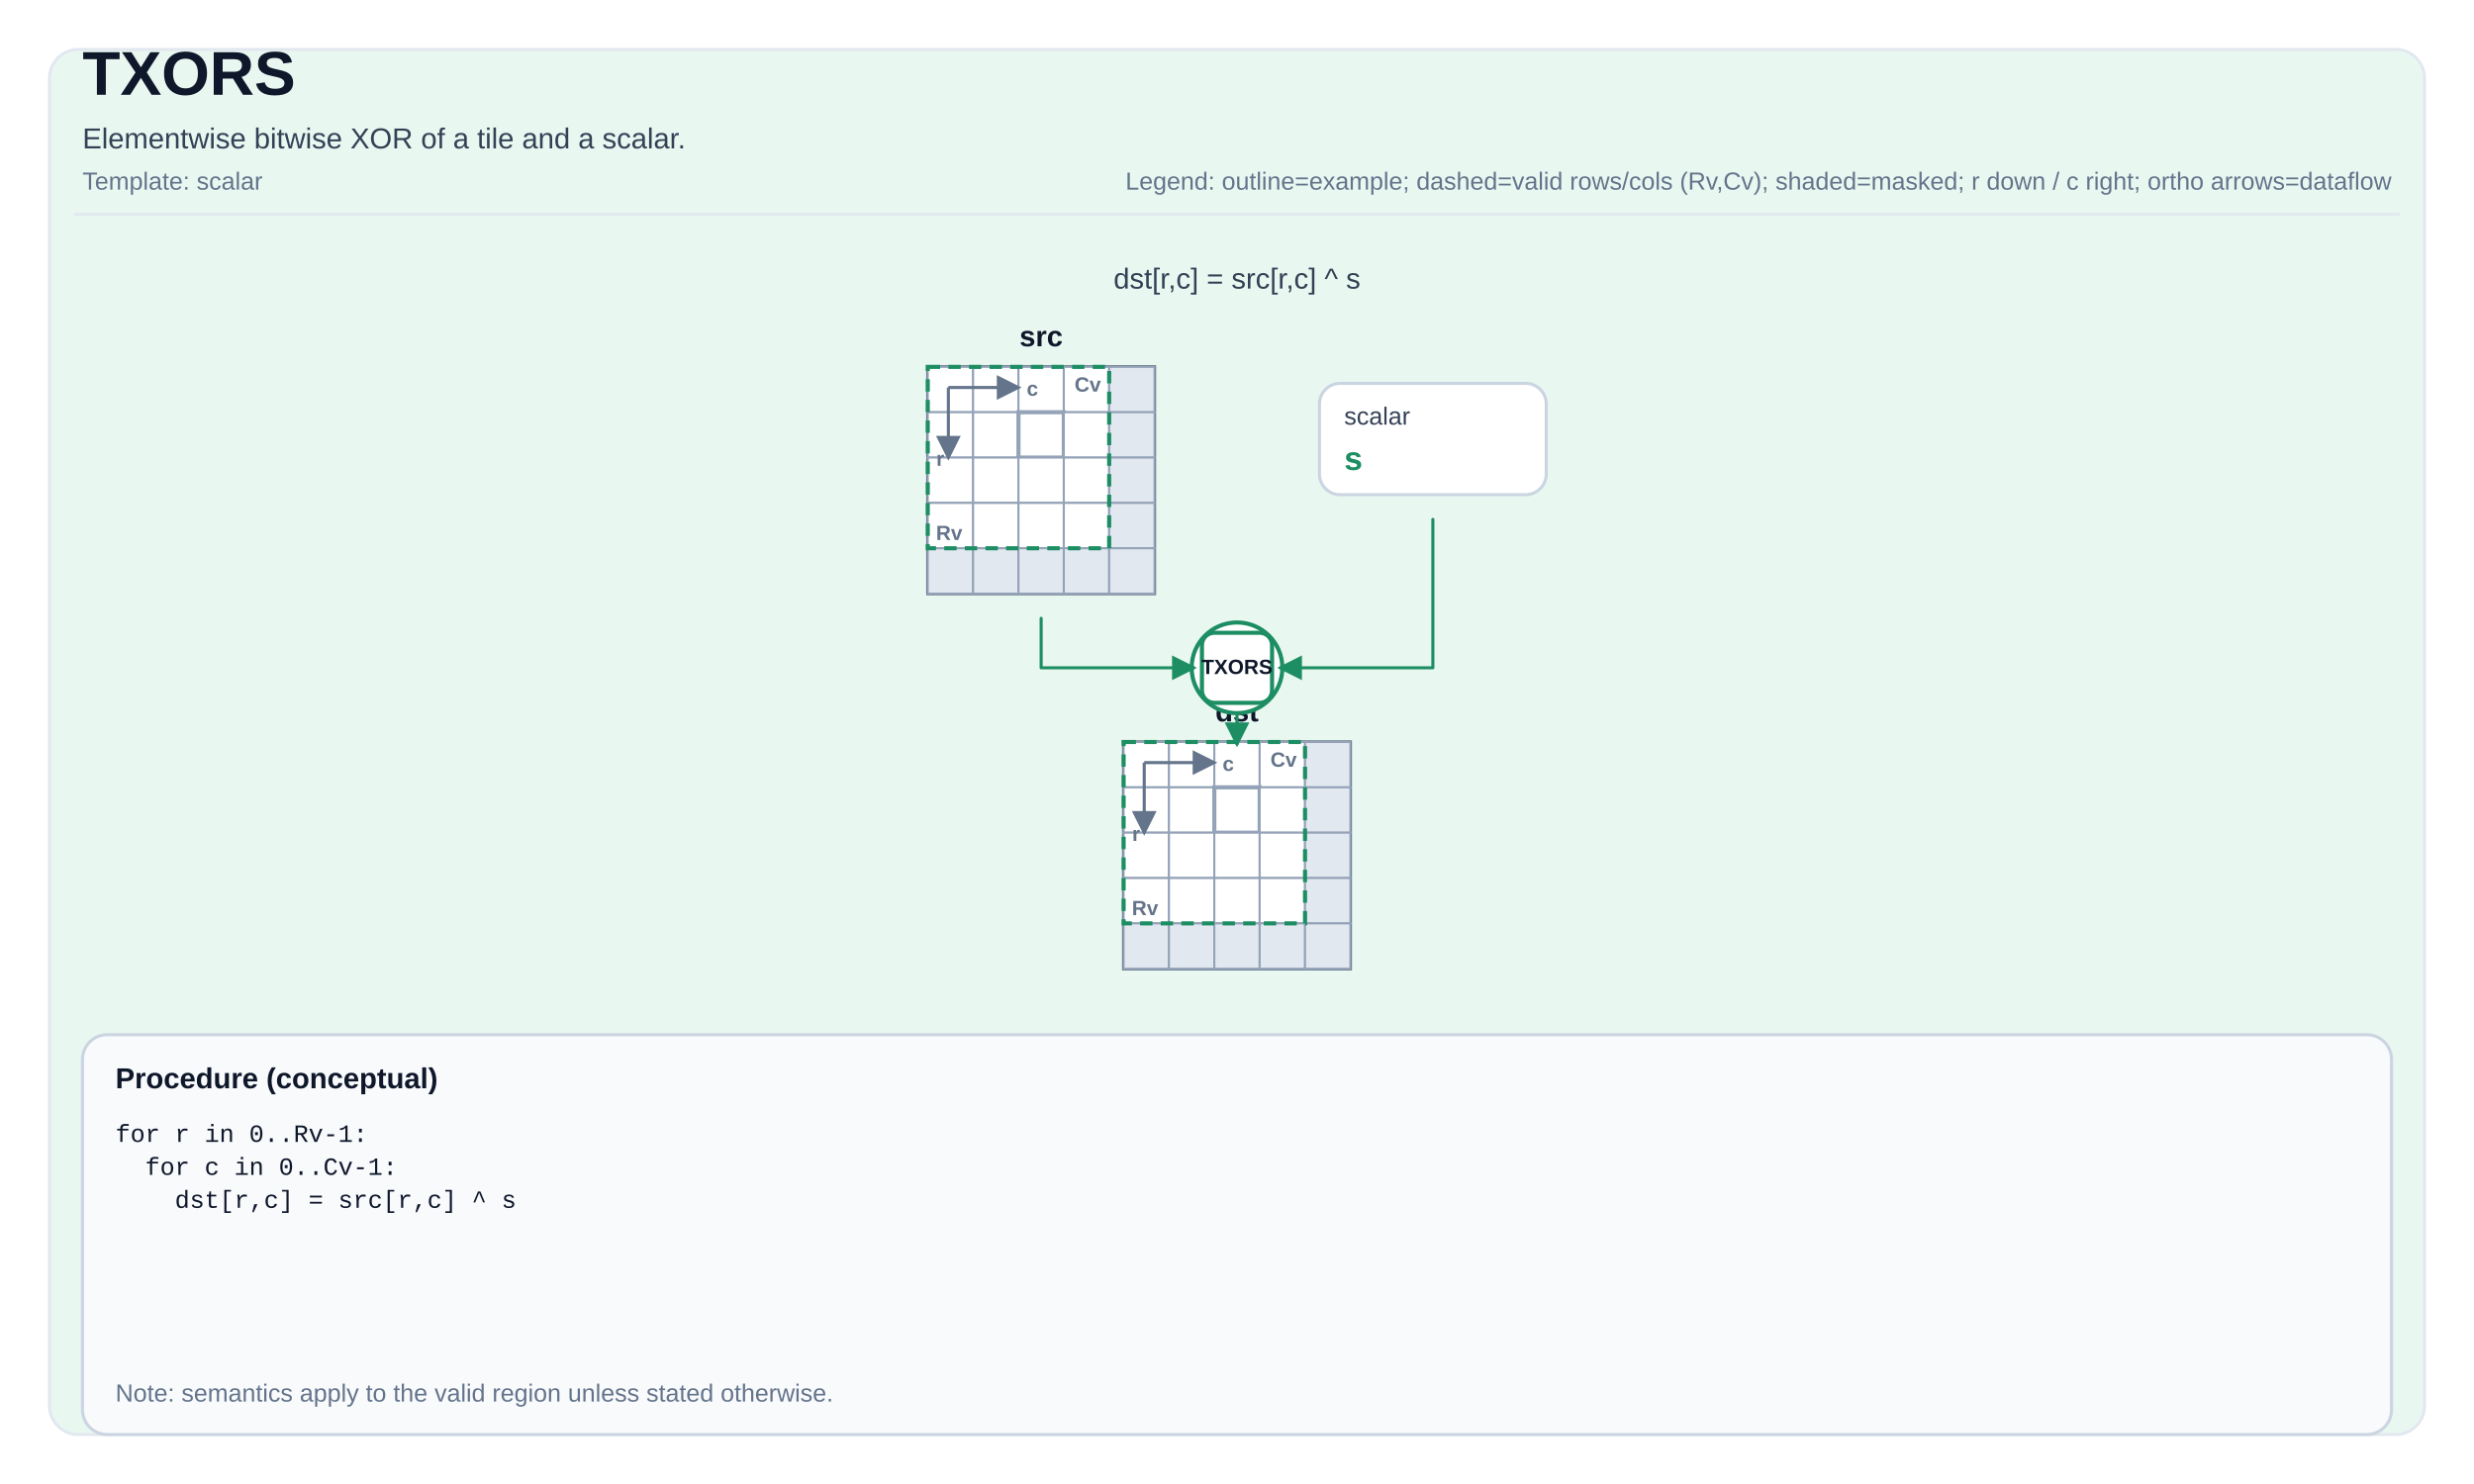
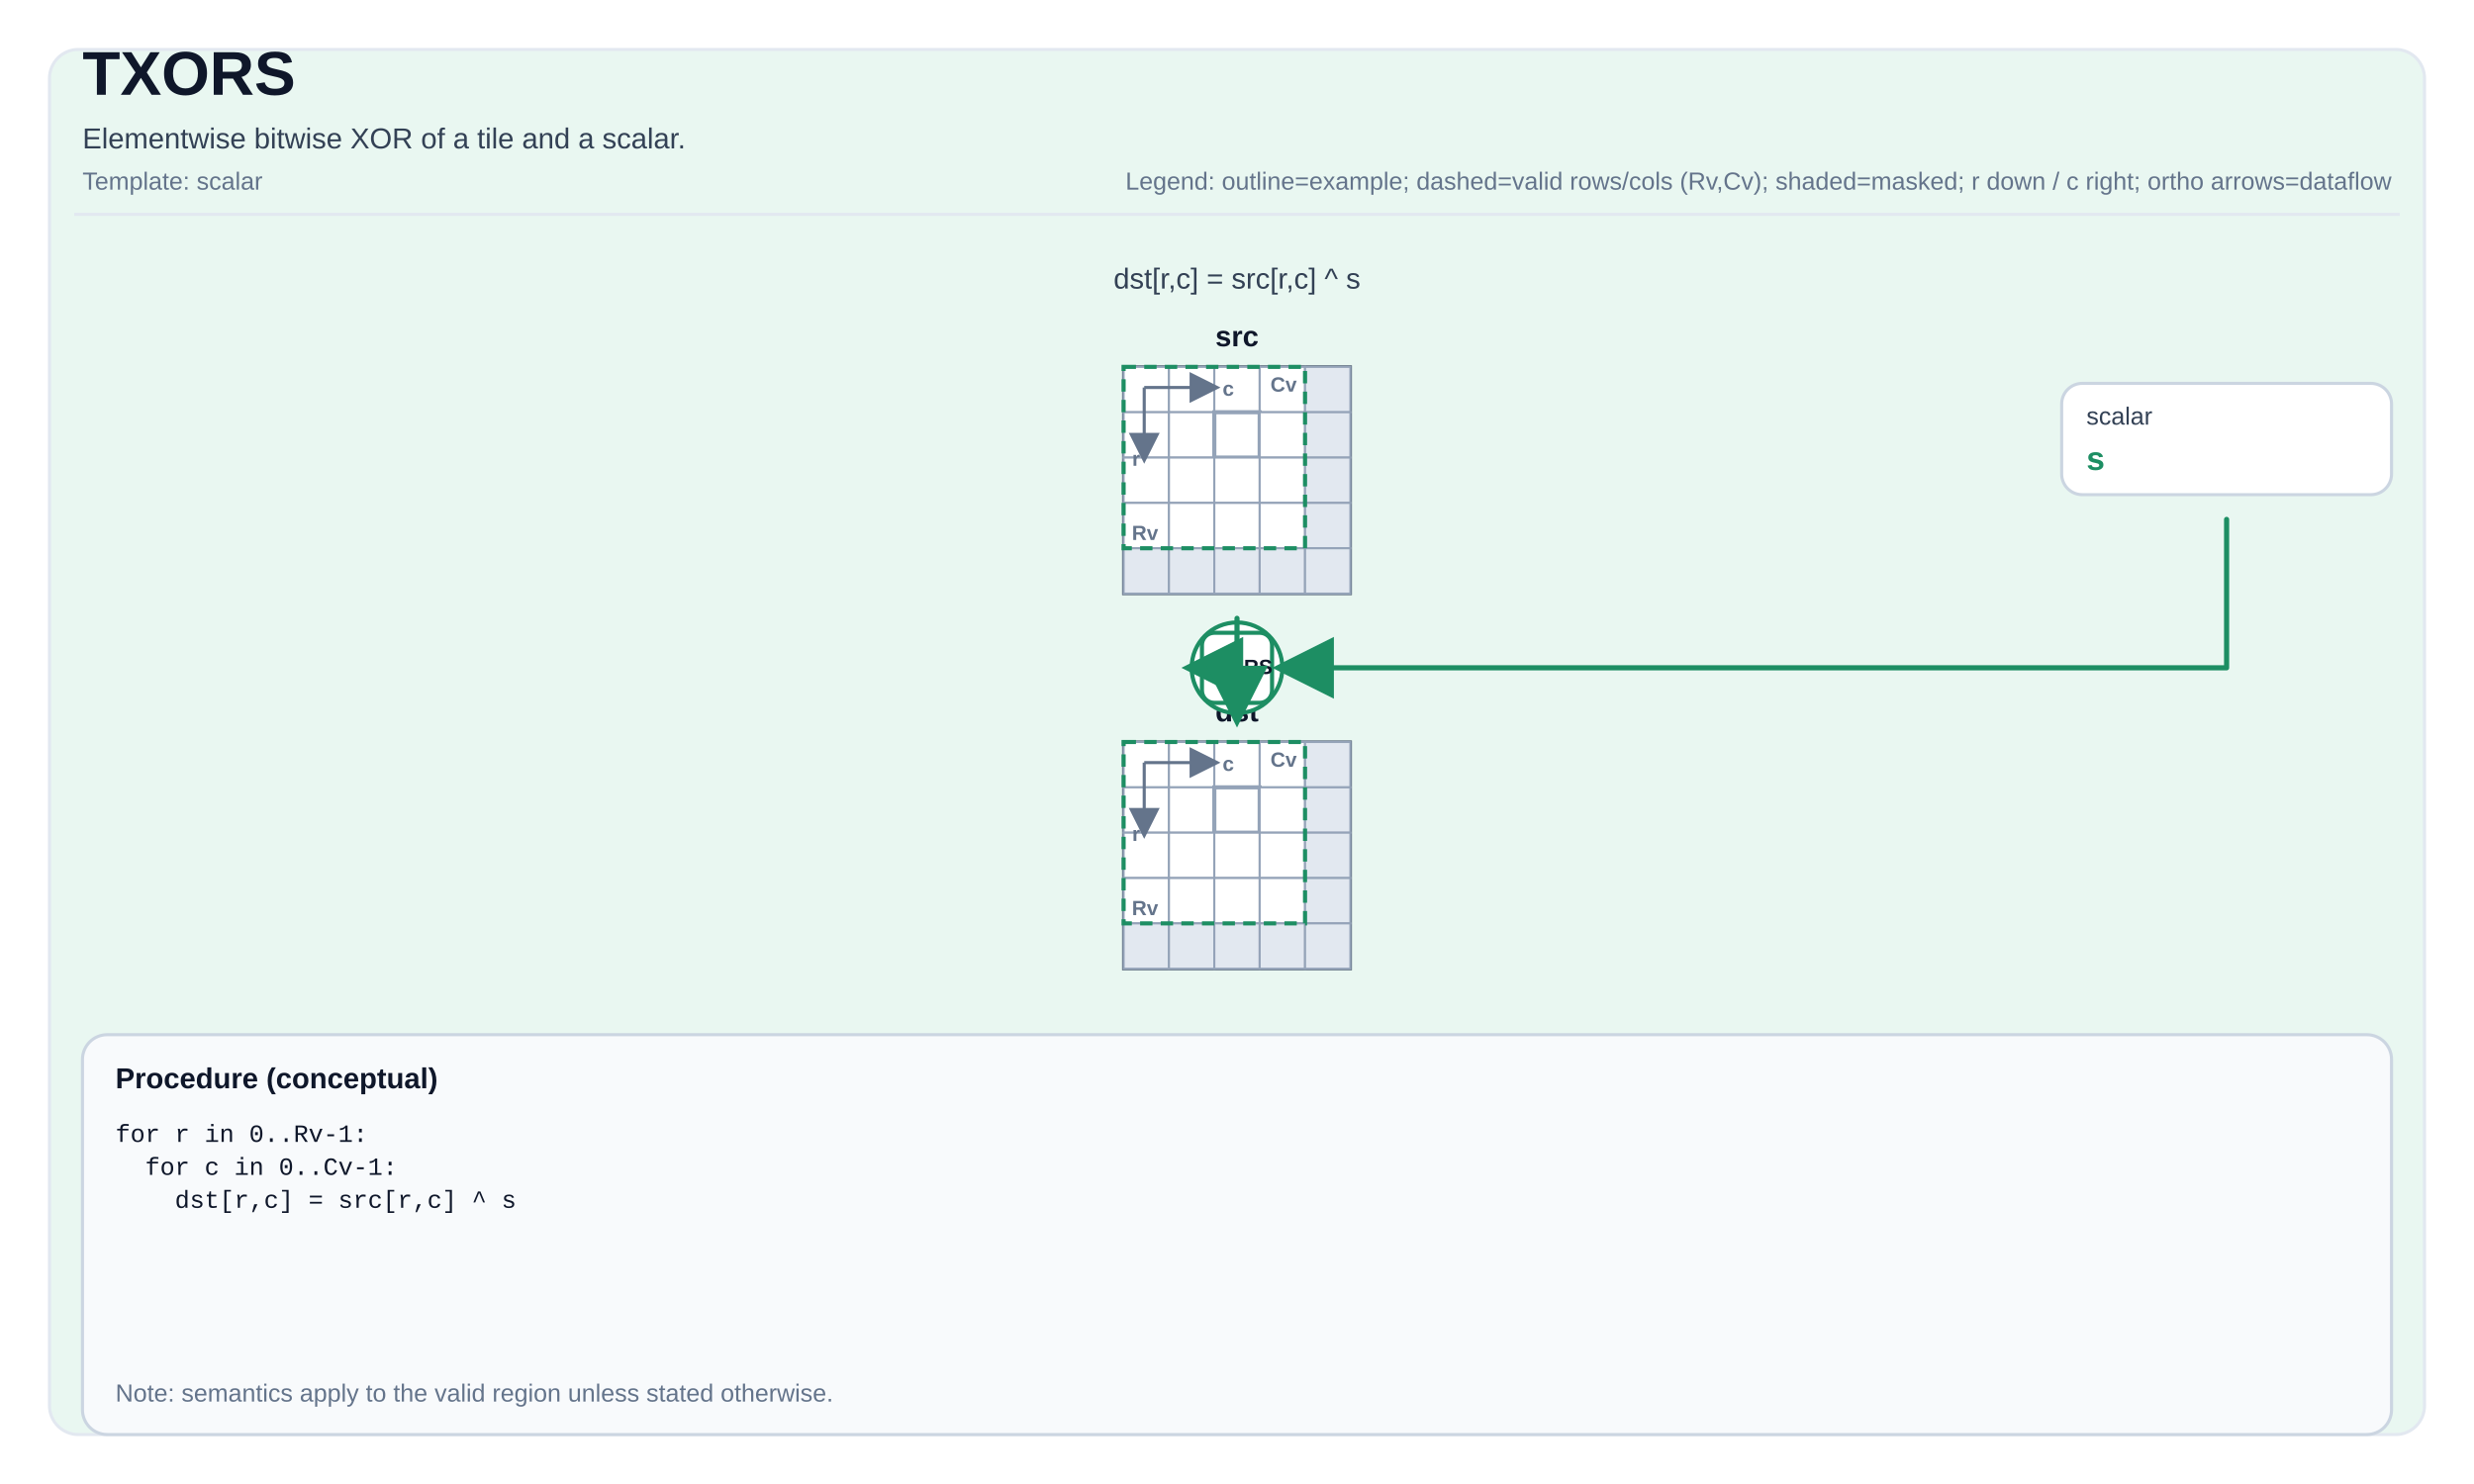
<svg xmlns="http://www.w3.org/2000/svg" width="1200" height="720" viewBox="0 0 1200 720" role="img" aria-label="TXORS tile operation diagram">
  <defs>
-     <marker id="arrow" markerWidth="8" markerHeight="8" refX="7" refY="4" orient="auto">
-       <path d="M0,0 L0,8 L8,4 z" fill="#1D8E63" />
+     <marker id="arrow" markerWidth="12" markerHeight="12" refX="10" refY="6" orient="auto">
+       <path d="M0,0 L0,12 L12,6 z" fill="#1D8E63" />
    </marker>
-     <marker id="axisArrow" markerWidth="8" markerHeight="8" refX="7" refY="4" orient="auto">
-       <path d="M0,0 L0,8 L8,4 z" fill="#64748b" />
+     <marker id="axisArrow" markerWidth="10" markerHeight="10" refX="8" refY="5" orient="auto">
+       <path d="M0,0 L0,10 L10,5 z" fill="#64748b" />
    </marker>
  </defs>
  <style>
svg { font-family: Arial, Helvetica, sans-serif; }
.title { font-size: 30px; font-weight: 700; fill: #0f172a; }
.subtitle { font-size: 14px; fill: #334155; }
.meta { font-size: 12px; fill: #64748b; }
.frame { fill: white; }
.panel { fill: #E9F7F1; stroke: #e2e8f0; stroke-width: 1.5; rx: 14; }
.tileLabel { font-size: 14px; font-weight: 700; fill: #0f172a; }
.tileBorder { fill: none; stroke: #475569; stroke-width: 1.5; }
.cell { fill: #ffffff; stroke: #94a3b8; stroke-width: 1; }
.cellMasked { fill: #e2e8f0; }
.cellHL { stroke-width: 2; }
.cellText { font-family: ui-monospace, SFMono-Regular, Menlo, Monaco, Consolas, 'Liberation Mono', 'Courier New', monospace; font-size: 10px; fill: #0f172a; }
- .arrow { stroke-width: 1.5; fill: none; stroke-linejoin: round; stroke-linecap: round; }
+ .arrow { stroke-width: 2.5; fill: none; stroke-linejoin: round; stroke-linecap: round; }
.axisLine { stroke: #64748b; stroke-width: 1.5; fill: none; }
.axisText { font-size: 10px; fill: #64748b; font-weight: 700; }
.opCircle { fill: #ffffff; stroke-width: 2; }
.opRect { fill: #ffffff; stroke-width: 2; }
.opText { font-size: 10px; font-weight: 800; fill: #0f172a; }
.procBox { fill: #f8fafc; stroke: #cbd5e1; stroke-width: 1.5; rx: 12; }
.procTitle { font-size: 14px; font-weight: 700; fill: #0f172a; }
.procText { font-family: ui-monospace, SFMono-Regular, Menlo, Monaco, Consolas, 'Liberation Mono', 'Courier New', monospace; font-size: 12px; fill: #0f172a; }
.smallLabel { font-size: 12px; fill: #334155; }
.scalarBox { fill: #ffffff; stroke: #cbd5e1; stroke-width: 1.5; }
.scalarValue { font-size: 16px; font-weight: 700; }
.validBox { fill: none; stroke-width: 2; stroke-dasharray: 6 4; }
</style>
  <rect x="0" y="0" width="1200" height="720" class="frame" />
  <rect x="24" y="24" width="1152" height="672" class="panel" />
  <text x="40" y="46" class="title">TXORS</text>
  <text x="40" y="72" class="subtitle">Elementwise bitwise XOR of a tile and a scalar.</text>
  <text x="40" y="92" class="meta">Template: scalar</text>
  <text x="1160" y="92" class="meta" text-anchor="end">Legend: outline=example; dashed=valid rows/cols (Rv,Cv); shaded=masked; r down / c right; ortho arrows=dataflow</text>
  <line x1="36" y1="104" x2="1164" y2="104" stroke="#e2e8f0" stroke-width="1.5" />
  <text x="600" y="140" class="subtitle" text-anchor="middle" fill="#1D8E63">dst[r,c] = src[r,c] ^ s</text>
-   <text x="505" y="168" class="tileLabel" text-anchor="middle">src</text>
-   <rect x="450" y="178" width="110" height="110" class="tileBorder" />
-   <rect x="450" y="178" width="22" height="22" class="cell" />
-   <rect x="472" y="178" width="22" height="22" class="cell" />
-   <rect x="494" y="178" width="22" height="22" class="cell" />
-   <rect x="516" y="178" width="22" height="22" class="cell" />
-   <rect x="538" y="178" width="22" height="22" class="cell cellMasked" />
-   <rect x="450" y="200" width="22" height="22" class="cell" />
-   <rect x="472" y="200" width="22" height="22" class="cell" />
-   <rect x="494" y="200" width="22" height="22" class="cell cellHL" stroke="#1D8E63" />
-   <rect x="516" y="200" width="22" height="22" class="cell" />
-   <rect x="538" y="200" width="22" height="22" class="cell cellMasked" />
-   <rect x="450" y="222" width="22" height="22" class="cell" />
-   <rect x="472" y="222" width="22" height="22" class="cell" />
-   <rect x="494" y="222" width="22" height="22" class="cell" />
-   <rect x="516" y="222" width="22" height="22" class="cell" />
-   <rect x="538" y="222" width="22" height="22" class="cell cellMasked" />
-   <rect x="450" y="244" width="22" height="22" class="cell" />
-   <rect x="472" y="244" width="22" height="22" class="cell" />
-   <rect x="494" y="244" width="22" height="22" class="cell" />
-   <rect x="516" y="244" width="22" height="22" class="cell" />
-   <rect x="538" y="244" width="22" height="22" class="cell cellMasked" />
-   <rect x="450" y="266" width="22" height="22" class="cell cellMasked" />
-   <rect x="472" y="266" width="22" height="22" class="cell cellMasked" />
-   <rect x="494" y="266" width="22" height="22" class="cell cellMasked" />
-   <rect x="516" y="266" width="22" height="22" class="cell cellMasked" />
-   <rect x="538" y="266" width="22" height="22" class="cell cellMasked" />
-   <rect x="450" y="178" width="88" height="88" class="validBox" stroke="#1D8E63" />
-   <text x="454" y="262" class="axisText">Rv</text>
-   <text x="534" y="190" class="axisText" text-anchor="end">Cv</text>
-   <path d="M 460 188 L 494 188" class="axisLine" marker-end="url(#axisArrow)" />
-   <path d="M 460 188 L 460 222" class="axisLine" marker-end="url(#axisArrow)" />
-   <text x="498" y="192" class="axisText">c</text>
-   <text x="458" y="226" class="axisText" text-anchor="end">r</text>
-   <rect x="640" y="186" width="110" height="54" rx="10" class="scalarBox" />
-   <text x="652" y="206" class="smallLabel">scalar</text>
-   <text x="652" y="228" class="scalarValue" fill="#1D8E63">s</text>
+   <text x="600" y="168" class="tileLabel" text-anchor="middle">src</text>
+   <rect x="545" y="178" width="110" height="110" class="tileBorder" />
+   <rect x="545" y="178" width="22" height="22" class="cell" />
+   <rect x="567" y="178" width="22" height="22" class="cell" />
+   <rect x="589" y="178" width="22" height="22" class="cell" />
+   <rect x="611" y="178" width="22" height="22" class="cell" />
+   <rect x="633" y="178" width="22" height="22" class="cell cellMasked" />
+   <rect x="545" y="200" width="22" height="22" class="cell" />
+   <rect x="567" y="200" width="22" height="22" class="cell" />
+   <rect x="589" y="200" width="22" height="22" class="cell cellHL" stroke="#1D8E63" />
+   <rect x="611" y="200" width="22" height="22" class="cell" />
+   <rect x="633" y="200" width="22" height="22" class="cell cellMasked" />
+   <rect x="545" y="222" width="22" height="22" class="cell" />
+   <rect x="567" y="222" width="22" height="22" class="cell" />
+   <rect x="589" y="222" width="22" height="22" class="cell" />
+   <rect x="611" y="222" width="22" height="22" class="cell" />
+   <rect x="633" y="222" width="22" height="22" class="cell cellMasked" />
+   <rect x="545" y="244" width="22" height="22" class="cell" />
+   <rect x="567" y="244" width="22" height="22" class="cell" />
+   <rect x="589" y="244" width="22" height="22" class="cell" />
+   <rect x="611" y="244" width="22" height="22" class="cell" />
+   <rect x="633" y="244" width="22" height="22" class="cell cellMasked" />
+   <rect x="545" y="266" width="22" height="22" class="cell cellMasked" />
+   <rect x="567" y="266" width="22" height="22" class="cell cellMasked" />
+   <rect x="589" y="266" width="22" height="22" class="cell cellMasked" />
+   <rect x="611" y="266" width="22" height="22" class="cell cellMasked" />
+   <rect x="633" y="266" width="22" height="22" class="cell cellMasked" />
+   <rect x="545" y="178" width="88" height="88" class="validBox" stroke="#1D8E63" />
+   <text x="549" y="262" class="axisText">Rv</text>
+   <text x="629" y="190" class="axisText" text-anchor="end">Cv</text>
+   <path d="M 555 188 L 589 188" class="axisLine" marker-end="url(#axisArrow)" />
+   <path d="M 555 188 L 555 222" class="axisLine" marker-end="url(#axisArrow)" />
+   <text x="593" y="192" class="axisText">c</text>
+   <text x="553" y="226" class="axisText" text-anchor="end">r</text>
+   <rect x="1000" y="186" width="160" height="54" rx="10" class="scalarBox" />
+   <text x="1012" y="206" class="smallLabel">scalar</text>
+   <text x="1012" y="228" class="scalarValue" fill="#1D8E63">s</text>
  <text x="600" y="350" class="tileLabel" text-anchor="middle">dst</text>
  <rect x="545" y="360" width="110" height="110" class="tileBorder" />
  <rect x="545" y="360" width="22" height="22" class="cell" />
  <rect x="567" y="360" width="22" height="22" class="cell" />
  <rect x="589" y="360" width="22" height="22" class="cell" />
  <rect x="611" y="360" width="22" height="22" class="cell" />
  <rect x="633" y="360" width="22" height="22" class="cell cellMasked" />
  <rect x="545" y="382" width="22" height="22" class="cell" />
  <rect x="567" y="382" width="22" height="22" class="cell" />
  <rect x="589" y="382" width="22" height="22" class="cell cellHL" stroke="#1D8E63" />
  <rect x="611" y="382" width="22" height="22" class="cell" />
  <rect x="633" y="382" width="22" height="22" class="cell cellMasked" />
  <rect x="545" y="404" width="22" height="22" class="cell" />
  <rect x="567" y="404" width="22" height="22" class="cell" />
  <rect x="589" y="404" width="22" height="22" class="cell" />
  <rect x="611" y="404" width="22" height="22" class="cell" />
  <rect x="633" y="404" width="22" height="22" class="cell cellMasked" />
  <rect x="545" y="426" width="22" height="22" class="cell" />
  <rect x="567" y="426" width="22" height="22" class="cell" />
  <rect x="589" y="426" width="22" height="22" class="cell" />
  <rect x="611" y="426" width="22" height="22" class="cell" />
  <rect x="633" y="426" width="22" height="22" class="cell cellMasked" />
  <rect x="545" y="448" width="22" height="22" class="cell cellMasked" />
  <rect x="567" y="448" width="22" height="22" class="cell cellMasked" />
  <rect x="589" y="448" width="22" height="22" class="cell cellMasked" />
  <rect x="611" y="448" width="22" height="22" class="cell cellMasked" />
  <rect x="633" y="448" width="22" height="22" class="cell cellMasked" />
  <rect x="545" y="360" width="88" height="88" class="validBox" stroke="#1D8E63" />
  <text x="549" y="444" class="axisText">Rv</text>
  <text x="629" y="372" class="axisText" text-anchor="end">Cv</text>
  <path d="M 555 370 L 589 370" class="axisLine" marker-end="url(#axisArrow)" />
  <path d="M 555 370 L 555 404" class="axisLine" marker-end="url(#axisArrow)" />
  <text x="593" y="374" class="axisText">c</text>
  <text x="553" y="408" class="axisText" text-anchor="end">r</text>
  <circle cx="600" cy="324" r="22" class="opCircle" stroke="#1D8E63" />
  <rect x="583" y="307" width="34" height="34" rx="6" class="opRect" stroke="#1D8E63" />
  <text x="600" y="327.0" class="opText" font-size="10px" text-anchor="middle">TXORS</text>
-   <path d="M 505 300 L 505 324 L 579 324" class="arrow" stroke="#1D8E63" marker-end="url(#arrow)" />
-   <path d="M 695 252 L 695 324 L 621 324" class="arrow" stroke="#1D8E63" marker-end="url(#arrow)" />
-   <path d="M 600 346 L 600 361" class="arrow" stroke="#1D8E63" marker-end="url(#arrow)" />
+   <path d="M 600 300 L 600 324 L 578 324 L 578 324" class="arrow" stroke="#1D8E63" marker-end="url(#arrow)" />
+   <path d="M 1080 252 L 1080 324 L 622 324 L 622 324" class="arrow" stroke="#1D8E63" marker-end="url(#arrow)" />
+   <path d="M 600 346 L 600 347 L 600 347 L 600 348" class="arrow" stroke="#1D8E63" marker-end="url(#arrow)" />
  <rect x="40" y="502" width="1120" height="194" class="procBox" />
  <text x="56" y="528" class="procTitle">Procedure (conceptual)</text>
  <text x="56" y="554" class="procText" xml:space="preserve">
    <tspan x="56" dy="0">for r in 0..Rv-1:</tspan>
    <tspan x="56" dy="16">  for c in 0..Cv-1:</tspan>
    <tspan x="56" dy="16">    dst[r,c] = src[r,c] ^ s</tspan>
  </text>
  <text x="56" y="680" class="meta">Note: semantics apply to the valid region unless stated otherwise.</text>
</svg>
